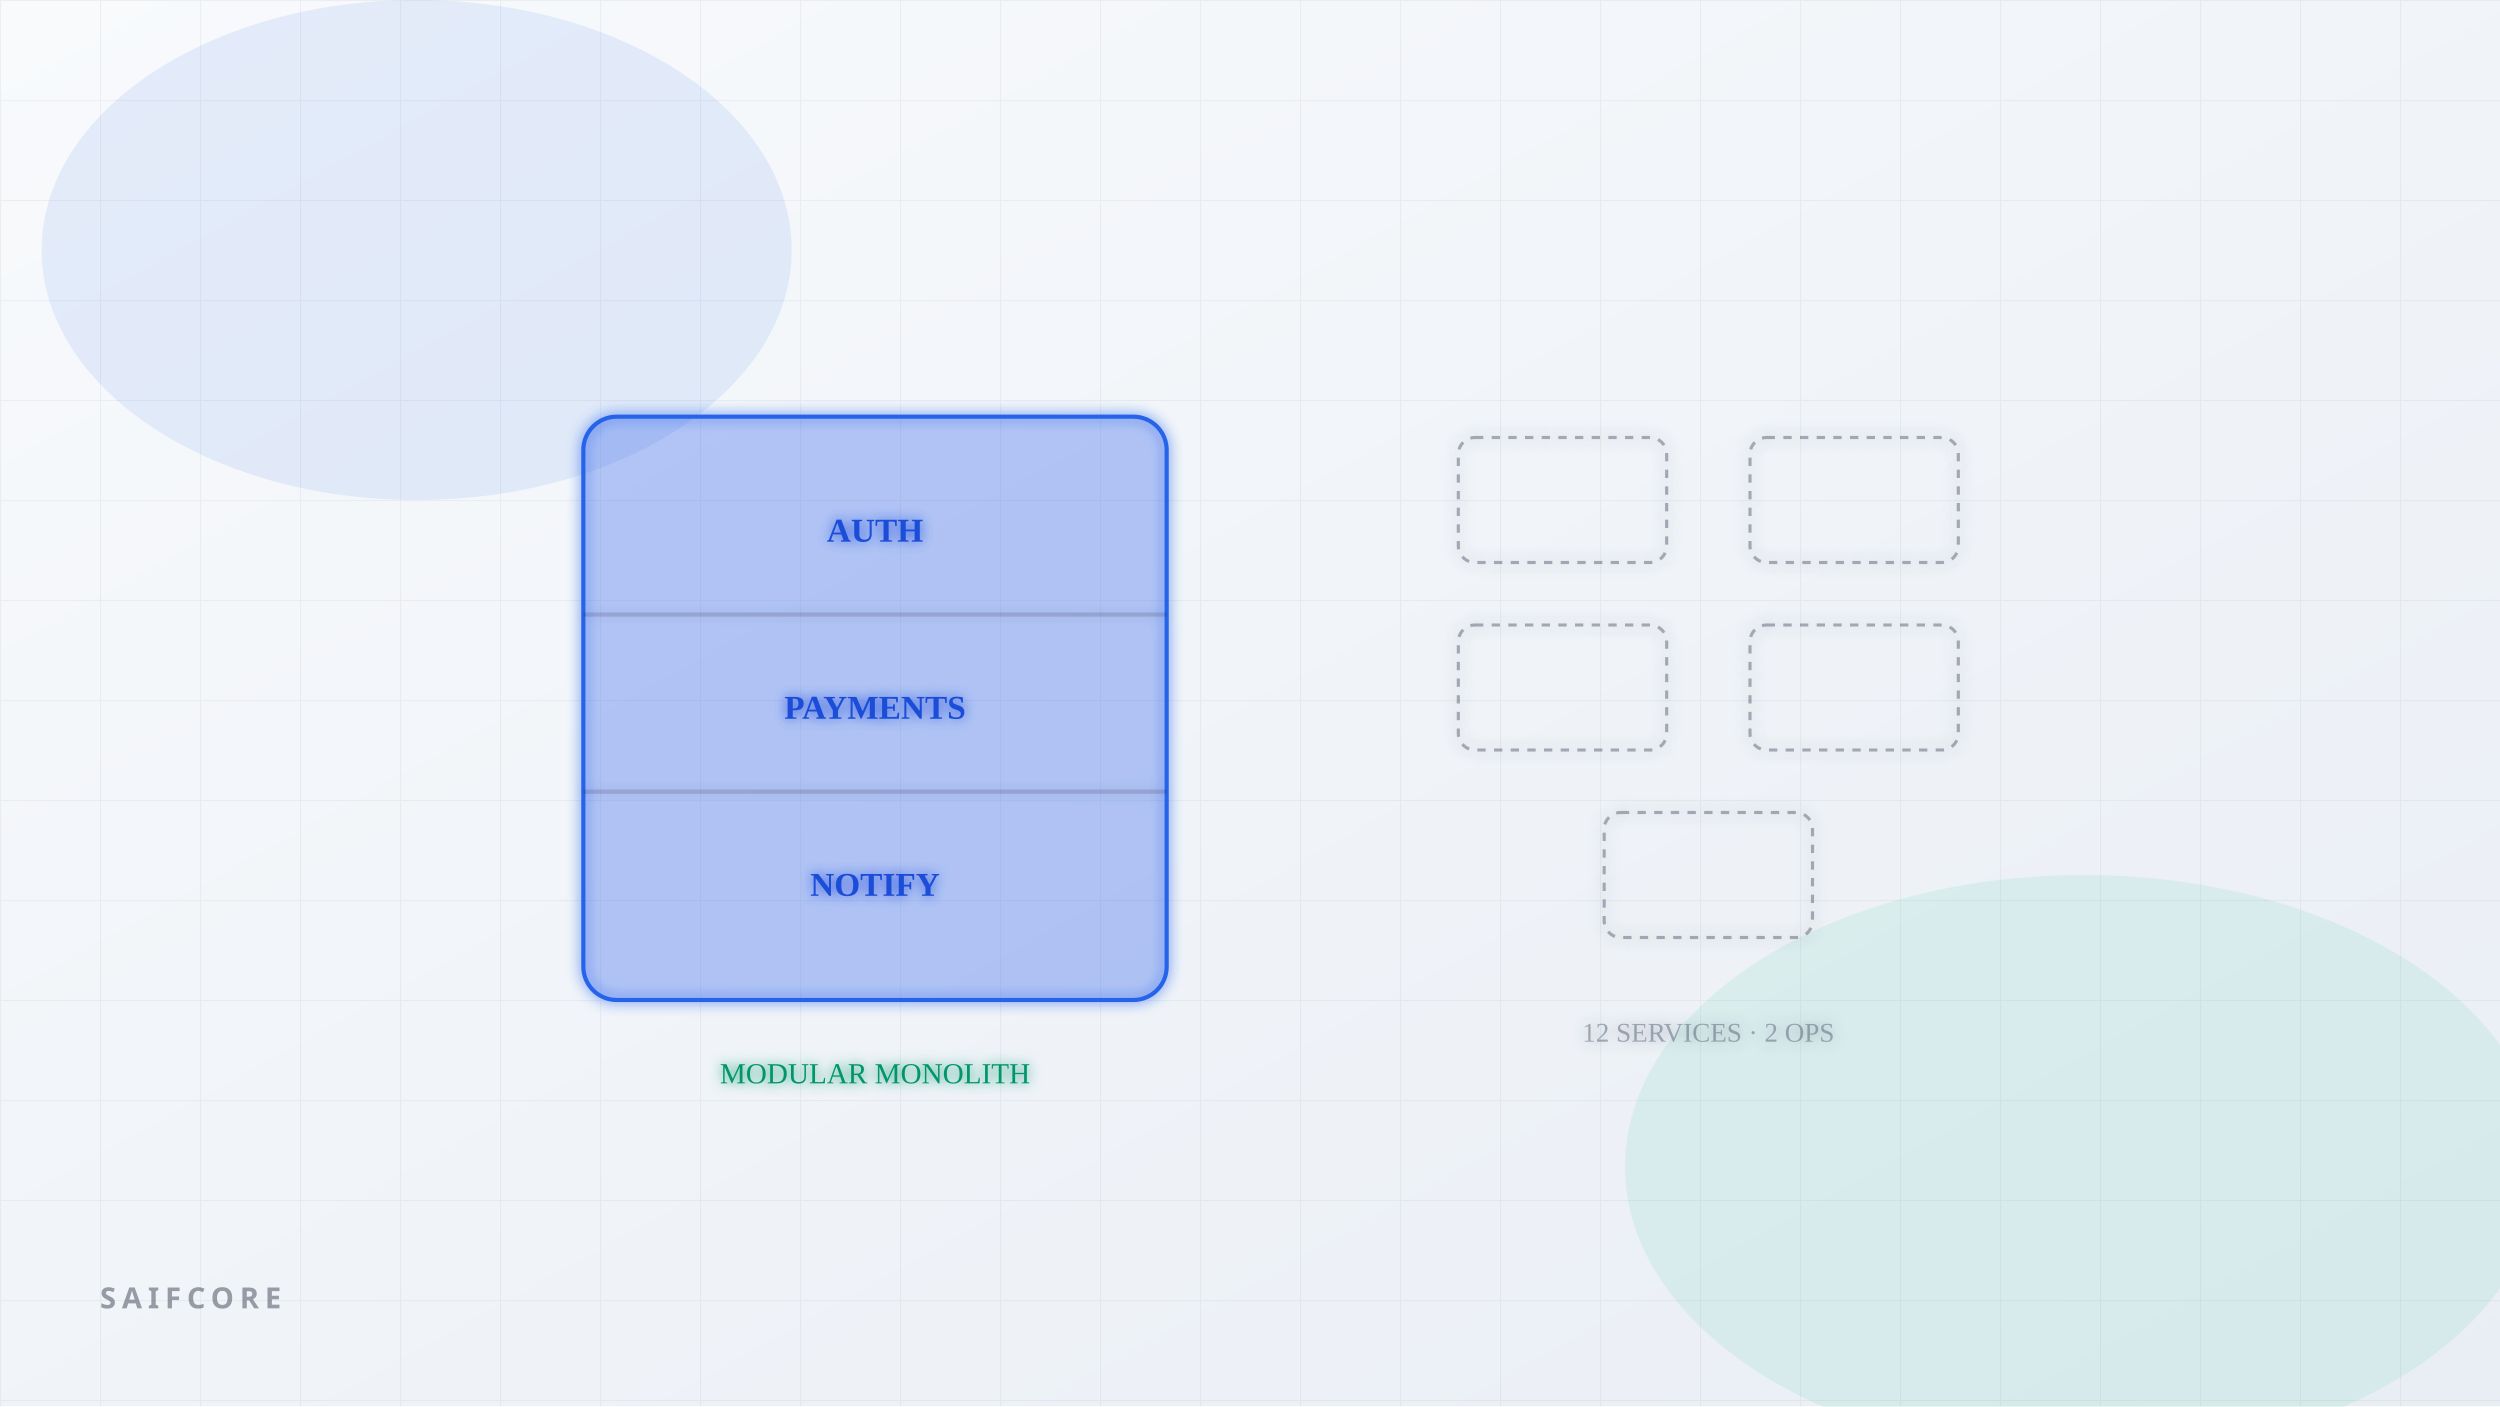
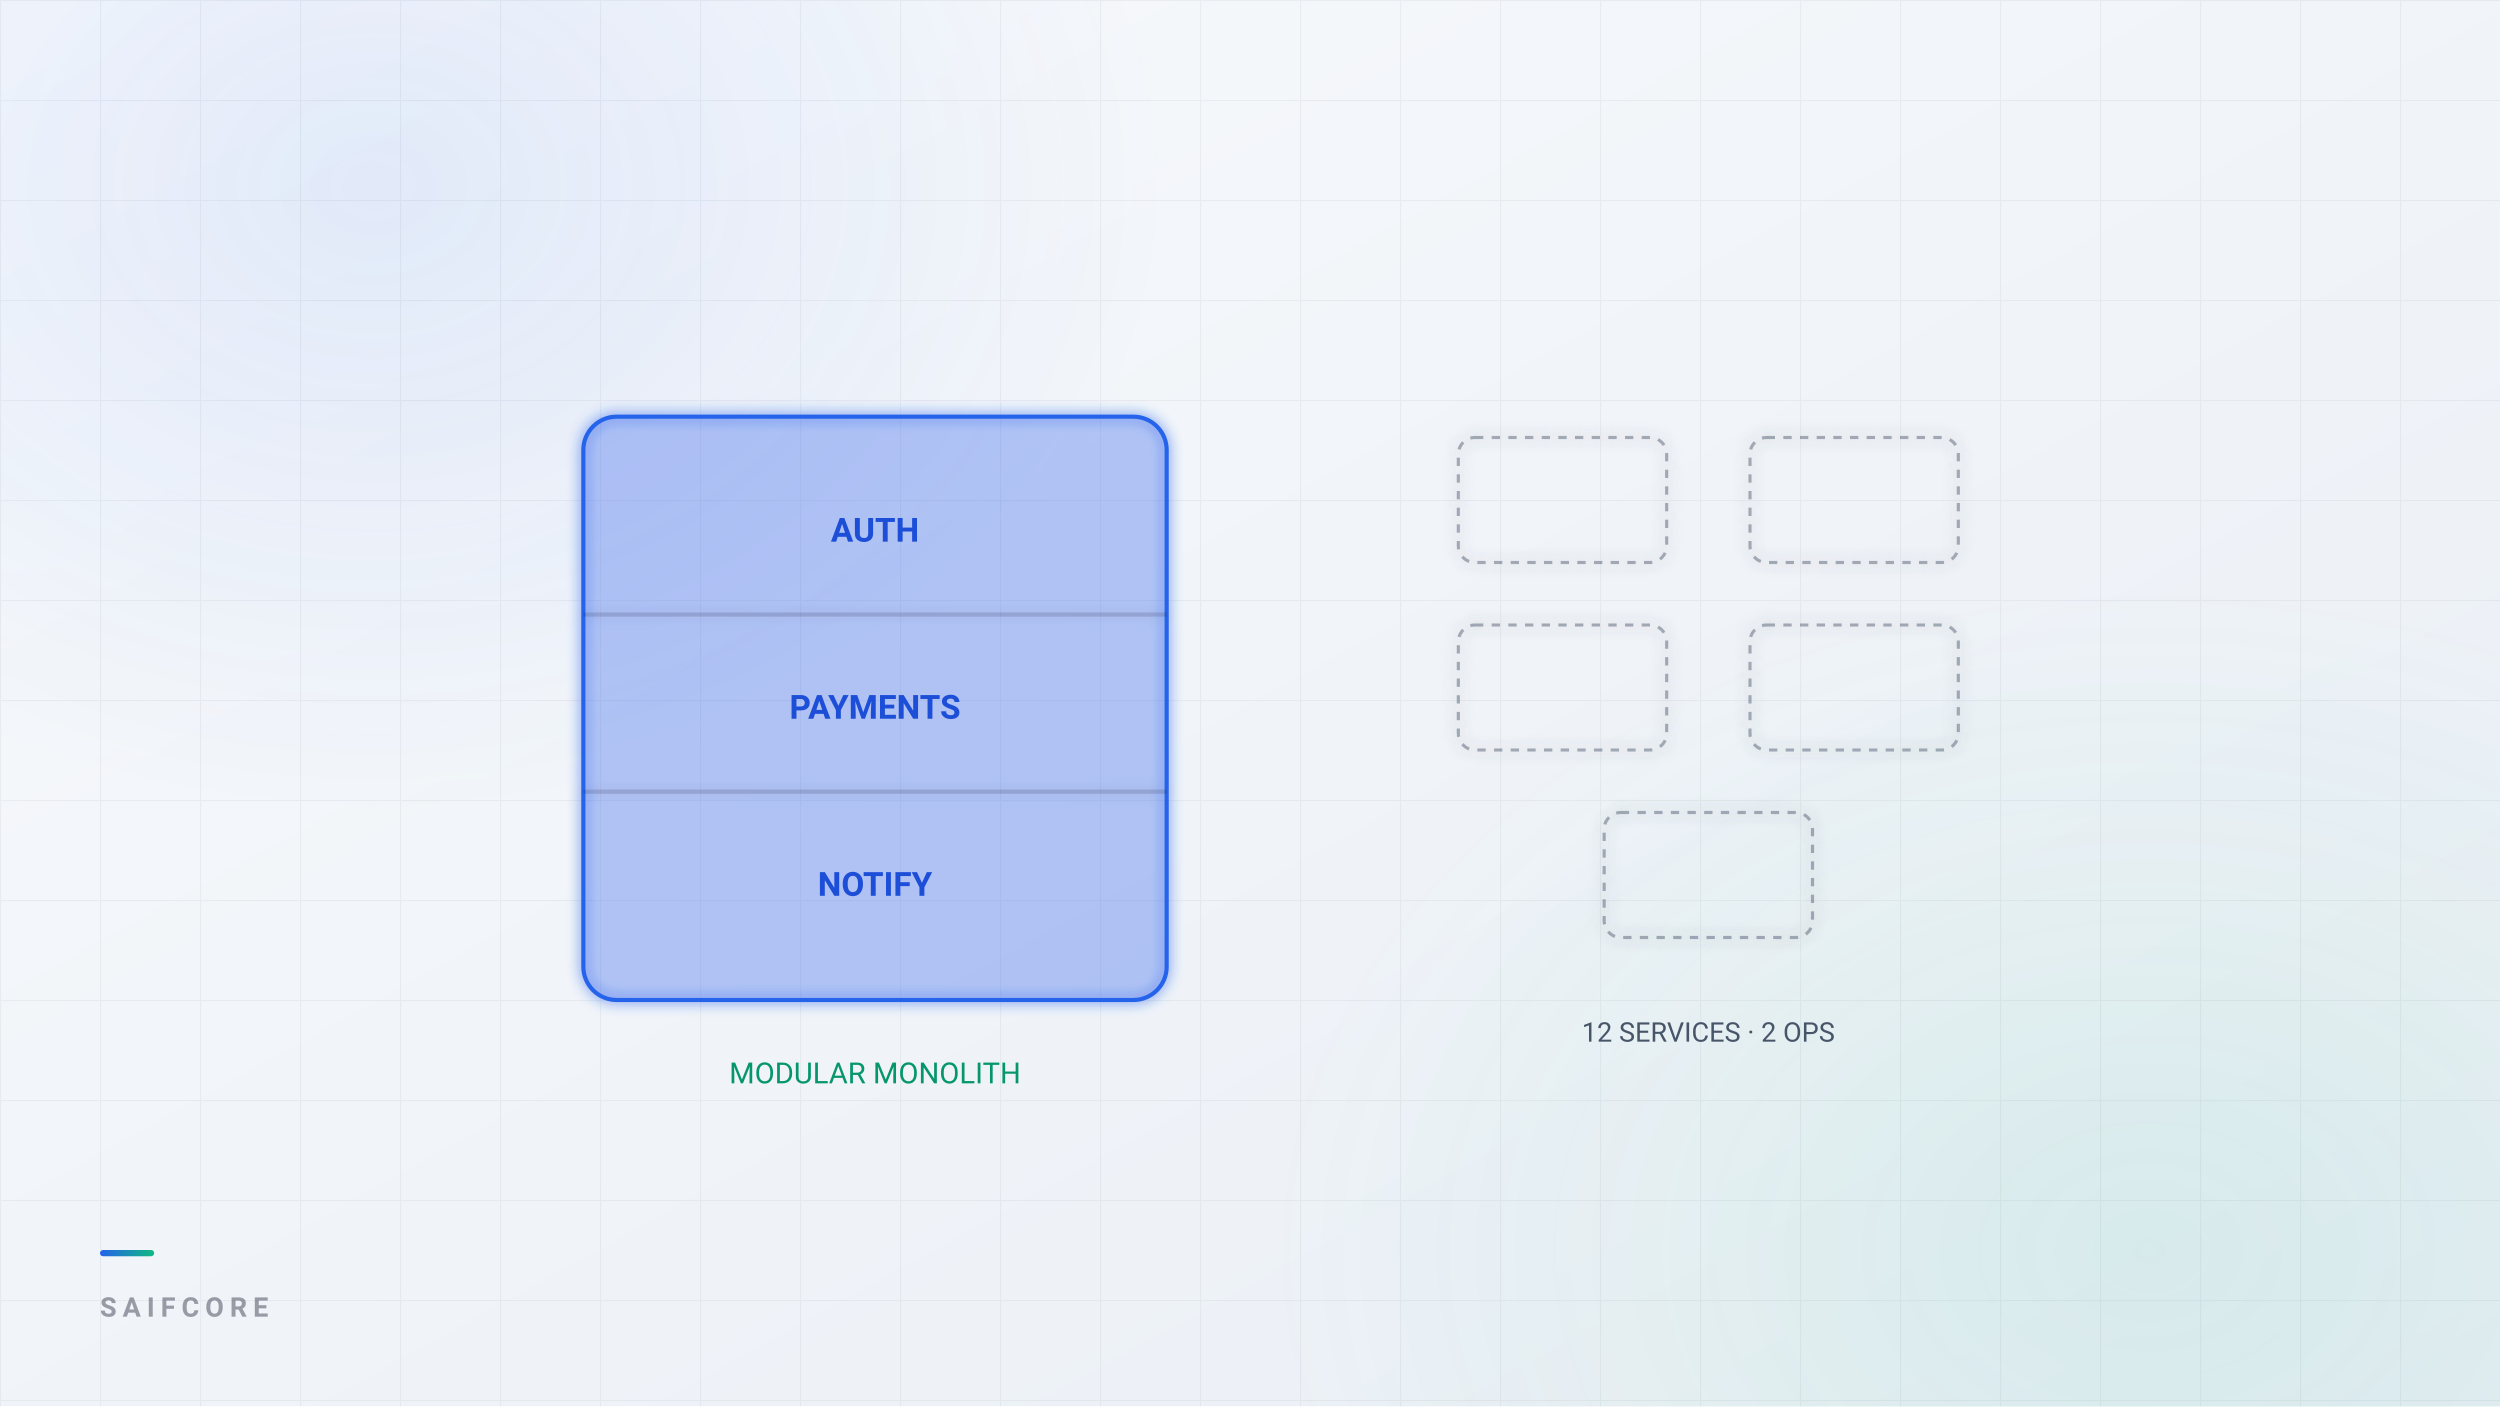
- <svg xmlns="http://www.w3.org/2000/svg" viewBox="0 0 1200 675" role="img" aria-hidden="true">
+ <svg xmlns="http://www.w3.org/2000/svg" viewBox="0 0 1200 675" role="img" aria-hidden="true" font-family="ui-sans-serif,system-ui,-apple-system,Segoe UI,Roboto,sans-serif">
  <defs>
    <linearGradient id="bg" x1="0%" y1="0%" x2="100%" y2="100%">
      <stop offset="0%" stop-color="#f8fafc" />
      <stop offset="100%" stop-color="#e9eef5" />
    </linearGradient>
    <linearGradient id="brand" x1="0%" y1="0%" x2="100%" y2="0%">
      <stop offset="0%" stop-color="#2563eb" />
      <stop offset="100%" stop-color="#10b981" />
    </linearGradient>
+     <radialGradient id="haloBlue">
+       <stop offset="0%" stop-color="#2563eb" stop-opacity="0.1" />
+       <stop offset="100%" stop-color="#2563eb" stop-opacity="0" />
+     </radialGradient>
+     <radialGradient id="haloGreen">
+       <stop offset="0%" stop-color="#10b981" stop-opacity="0.09" />
+       <stop offset="100%" stop-color="#10b981" stop-opacity="0" />
+     </radialGradient>
    <pattern id="grid" width="48" height="48" patternUnits="userSpaceOnUse">
      <path d="M48 0H0V48" fill="none" stroke="rgba(15,23,42,0.05)" stroke-width="1" />
    </pattern>
    <filter id="glow" x="-50%" y="-50%" width="200%" height="200%">
      <feGaussianBlur stdDeviation="3" result="b" />
      <feMerge>
        <feMergeNode in="b" />
        <feMergeNode in="SourceGraphic" />
      </feMerge>
    </filter>
  </defs>
  <rect width="1200" height="675" fill="url(#bg)" />
  <rect width="1200" height="675" fill="url(#grid)" />
-   <ellipse cx="200" cy="120" rx="180" ry="120" fill="#2563eb" opacity="0.1" />
-   <ellipse cx="1000" cy="560" rx="220" ry="140" fill="#10b981" opacity="0.09" />
+   <ellipse cx="180" cy="90" rx="380" ry="300" fill="url(#haloBlue)" />
+   <ellipse cx="1030" cy="600" rx="420" ry="320" fill="url(#haloGreen)" />
  <g filter="url(#glow)">
    <rect x="280" y="200" width="280" height="280" rx="16" fill="rgba(37,99,235,0.18)" stroke="#2563eb" stroke-width="2" />
    <line x1="280" y1="295" x2="560" y2="295" stroke="rgba(15,23,42,0.15)" stroke-width="2" />
    <line x1="280" y1="380" x2="560" y2="380" stroke="rgba(15,23,42,0.15)" stroke-width="2" />
-     <text x="420" y="260" text-anchor="middle" fill="#1d4ed8" font-size="16" font-weight="700">AUTH</text>
-     <text x="420" y="345" text-anchor="middle" fill="#1d4ed8" font-size="16" font-weight="700">PAYMENTS</text>
-     <text x="420" y="430" text-anchor="middle" fill="#1d4ed8" font-size="16" font-weight="700">NOTIFY</text>
-     <text x="420" y="520" text-anchor="middle" fill="#059669" font-size="14">MODULAR MONOLITH</text>
    <g opacity="0.45">
      <rect x="700" y="210" width="100" height="60" rx="8" fill="none" stroke="#475569" stroke-width="1.5" stroke-dasharray="4 4" />
      <rect x="840" y="210" width="100" height="60" rx="8" fill="none" stroke="#475569" stroke-width="1.5" stroke-dasharray="4 4" />
      <rect x="700" y="300" width="100" height="60" rx="8" fill="none" stroke="#475569" stroke-width="1.5" stroke-dasharray="4 4" />
      <rect x="840" y="300" width="100" height="60" rx="8" fill="none" stroke="#475569" stroke-width="1.5" stroke-dasharray="4 4" />
      <rect x="770" y="390" width="100" height="60" rx="8" fill="none" stroke="#475569" stroke-width="1.5" stroke-dasharray="4 4" />
-       <text x="820" y="500" text-anchor="middle" fill="#475569" font-size="13">12 SERVICES · 2 OPS</text>
    </g>
  </g>
-   <text x="48" y="628" fill="rgba(15,23,42,0.4)" font-family="ui-sans-serif,system-ui,sans-serif" font-size="14" font-weight="600" letter-spacing="0.2em">SAIFCORE</text>
+   <g>
+     <text x="420" y="260" text-anchor="middle" fill="#1d4ed8" font-size="16" font-weight="700">AUTH</text>
+     <text x="420" y="345" text-anchor="middle" fill="#1d4ed8" font-size="16" font-weight="700">PAYMENTS</text>
+     <text x="420" y="430" text-anchor="middle" fill="#1d4ed8" font-size="16" font-weight="700">NOTIFY</text>
+     <text x="420" y="520" text-anchor="middle" fill="#059669" font-size="14">MODULAR MONOLITH</text>
+     <text x="820" y="500" text-anchor="middle" fill="#475569" font-size="13">12 SERVICES · 2 OPS</text>
+   </g>
+   <rect x="48" y="600" width="26" height="3" rx="1.5" fill="url(#brand)" />
+   <text x="48" y="632" fill="rgba(15,23,42,0.4)" font-size="13" font-weight="700" letter-spacing="0.22em">SAIFCORE</text>
</svg>
